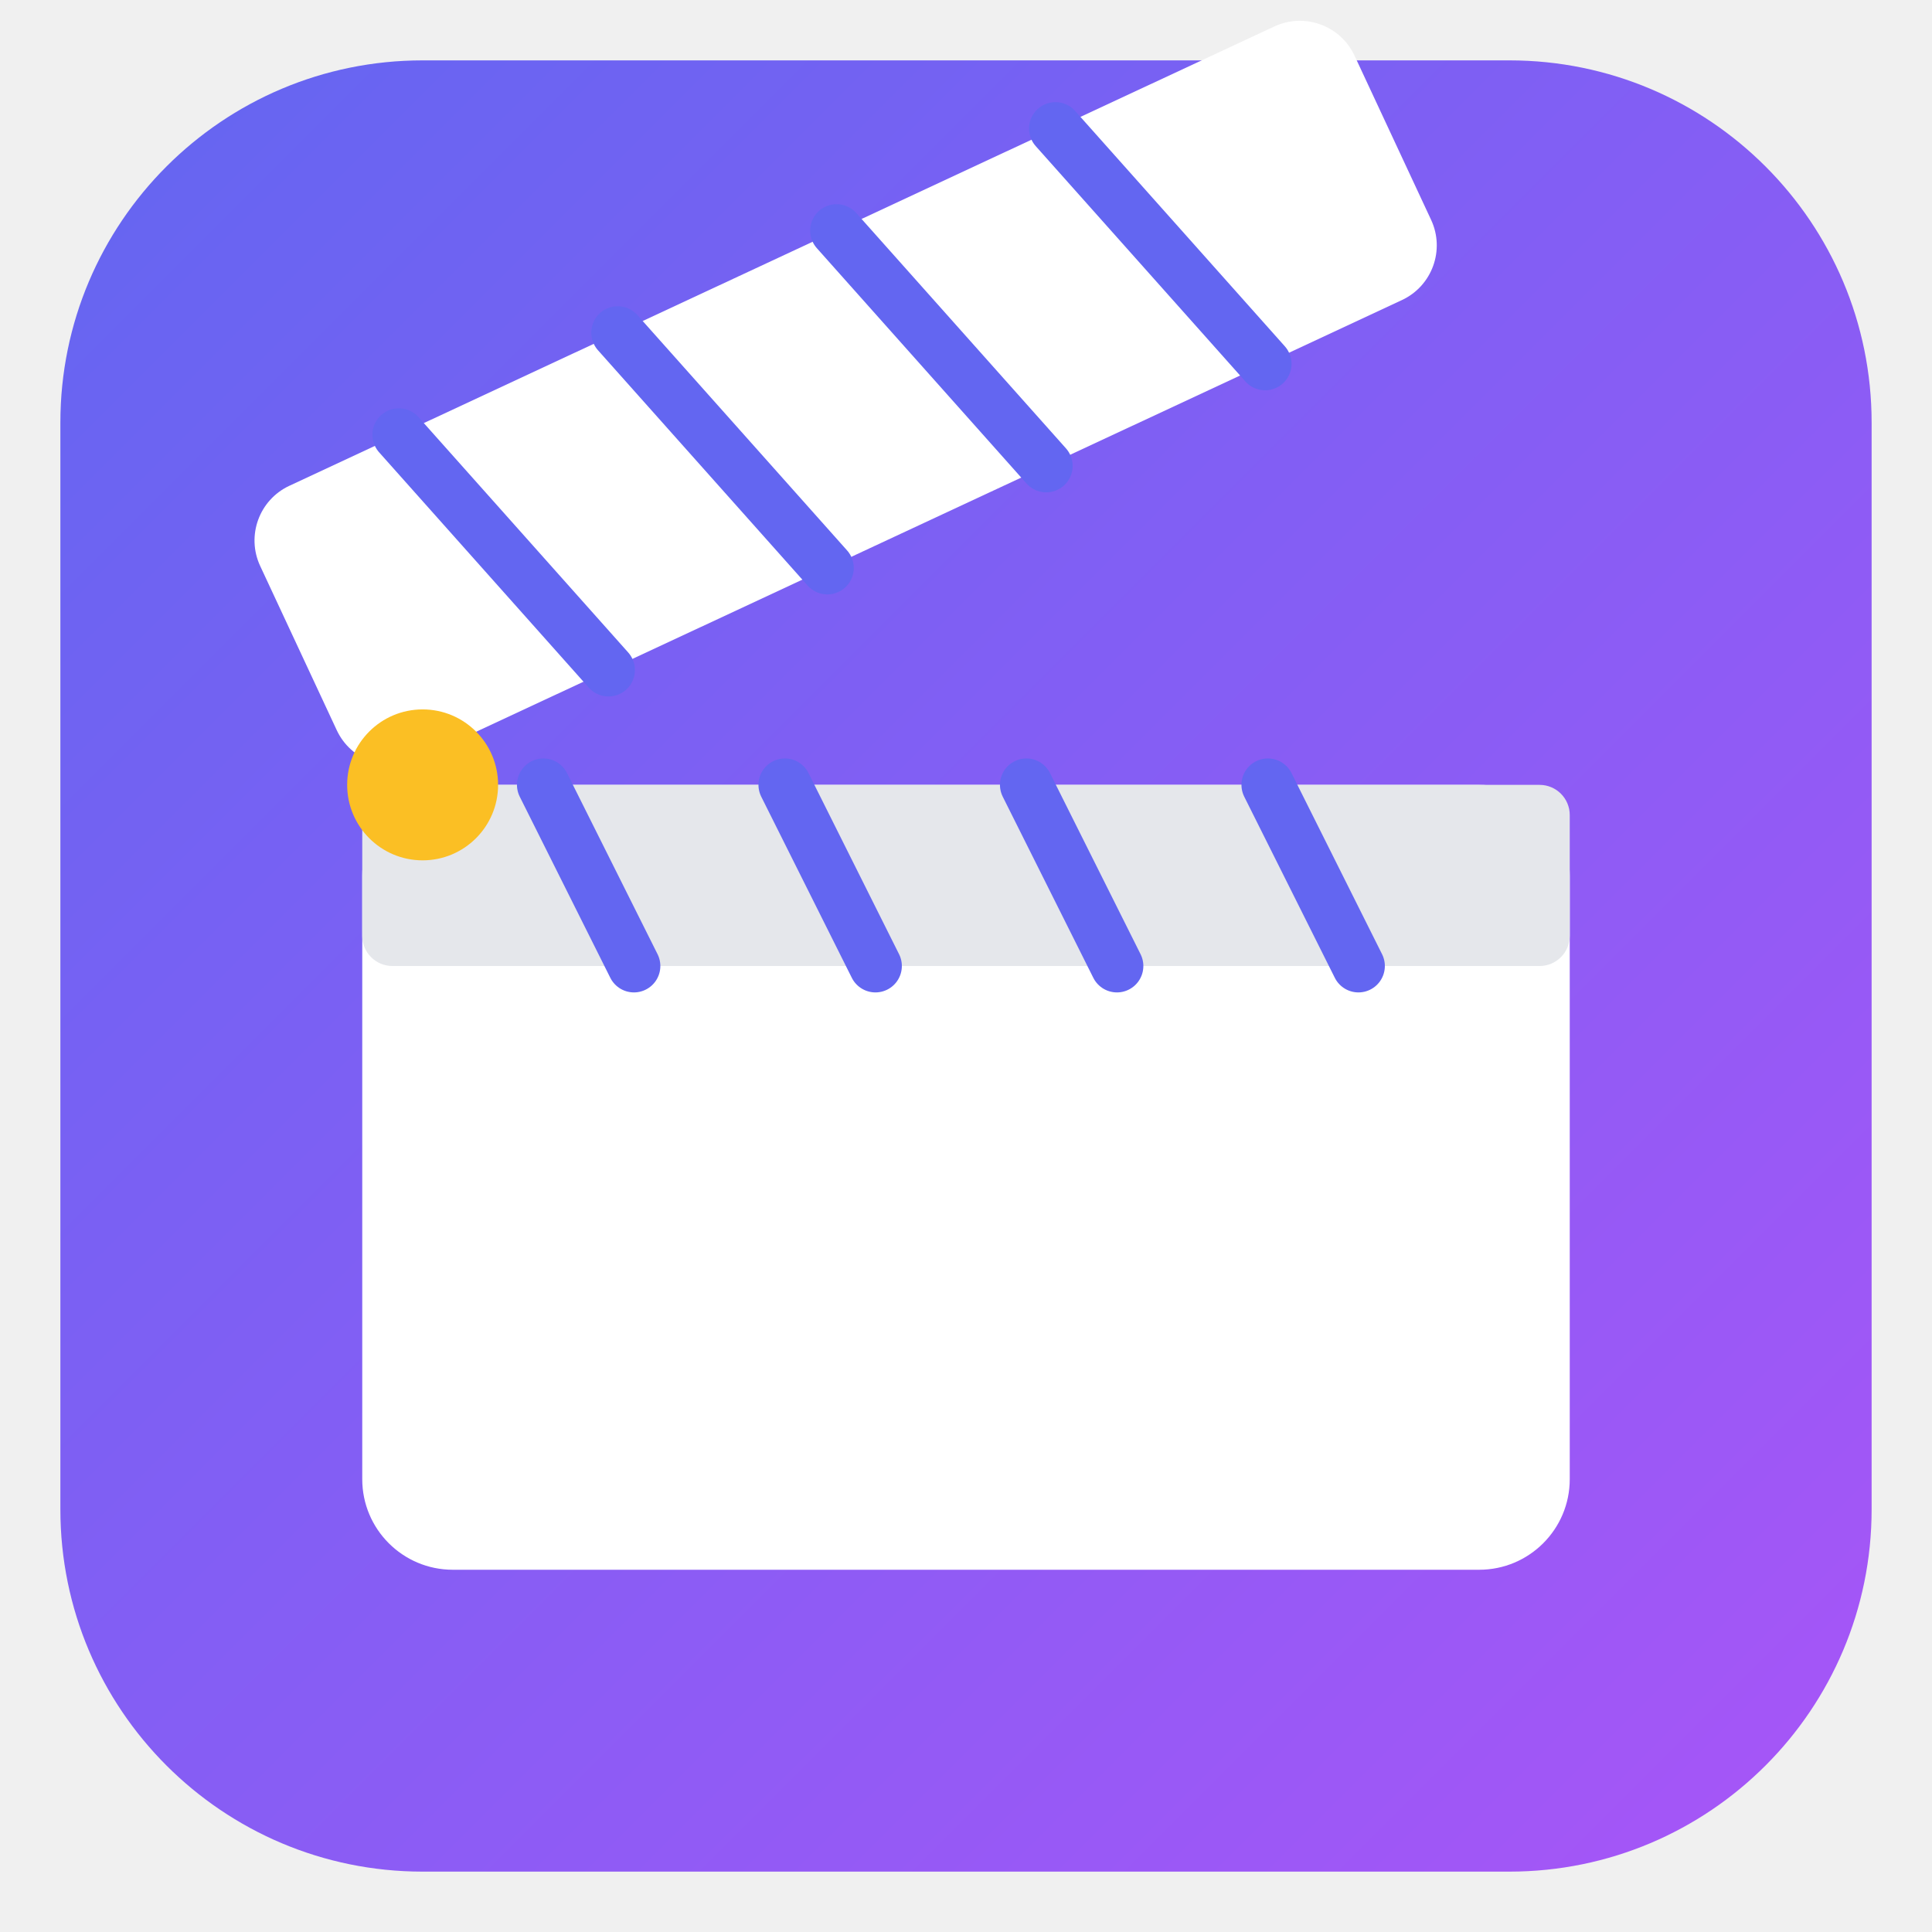
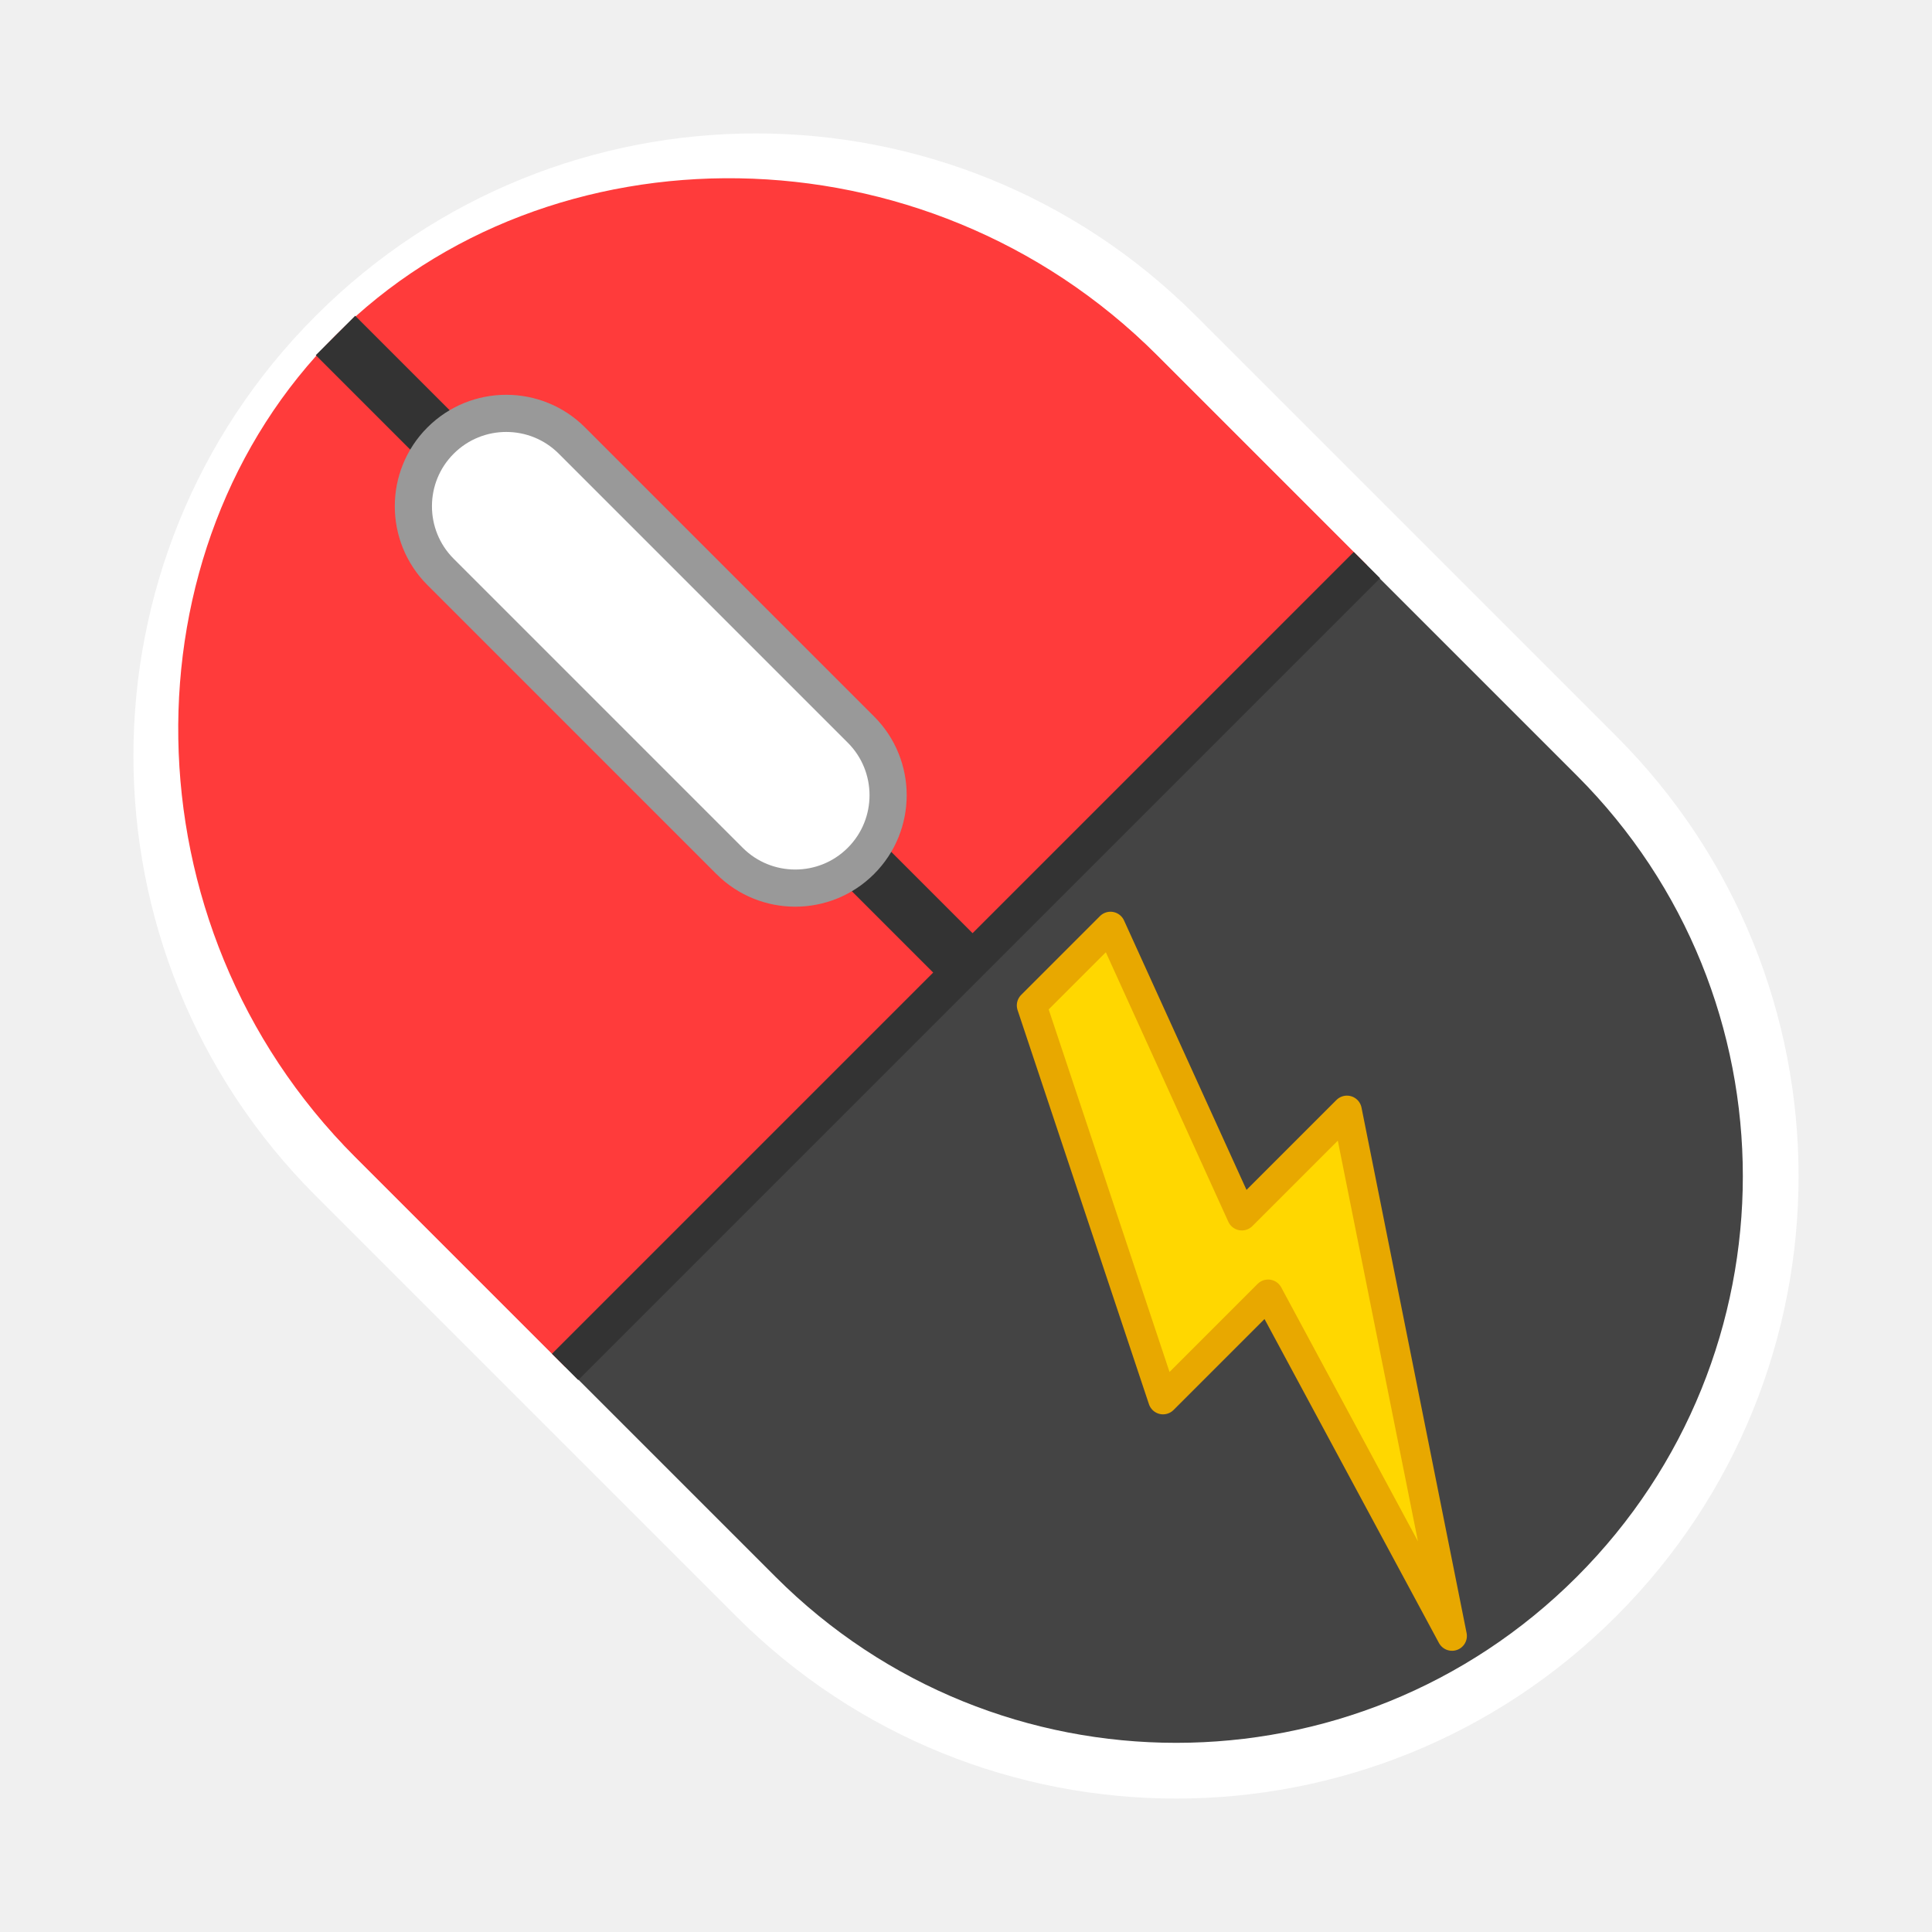
- <svg xmlns="http://www.w3.org/2000/svg" width="128" height="128" viewBox="0 0 128 128">
+ <svg xmlns="http://www.w3.org/2000/svg" version="1.1" viewBox="0 0 52 52">
  <defs>
-     <linearGradient id="bg" x1="0%" y1="0%" x2="100%" y2="100%">
-       <stop offset="0%" stop-color="#6366f1" />
-       <stop offset="100%" stop-color="#a855f7" />
-     </linearGradient>
+     <style>
+       .st0 { fill: #ff3b3b; }
+       .st1 { fill: #444; stroke: #fff; }
+       .st1, .st2 { stroke-width: 1.5px; }
+       .st3, .st2 { fill: none; stroke: #333; }
+       .st4 { fill: #fff; stroke: #999; }
+       .st5 { fill: #555; }
+       .st6 { fill: gold; stroke: #e8a800; stroke-linejoin: round; stroke-width: .8px; }
+     </style>
  </defs>
-   <rect x="4" y="4" width="120" height="120" rx="24" fill="url(#bg)" />
-   <rect x="24" y="52" width="80" height="52" rx="6" fill="#ffffff" />
-   <g transform="rotate(-25, 24, 52)">
-     <rect x="24" y="32" width="80" height="20" rx="4" fill="#ffffff" />
-     <g stroke="#6366f1" stroke-width="3.5" stroke-linecap="round">
-       <line x1="36" y1="32" x2="42" y2="52" />
-       <line x1="52" y1="32" x2="58" y2="52" />
-       <line x1="68" y1="32" x2="74" y2="52" />
-       <line x1="84" y1="32" x2="90" y2="52" />
+   <g transform="rotate(-45, 26, 26)">
+     <g transform="translate(8, 0)">
+       <path class="st1" d="M18,2C9.16,2,2,9.16,2,18v16c0,8.84,7.16,16,16,16s16-7.16,16-16v-16c0-8.84-7.16-16-16-16Z" />
+       <path class="st0" d="M18,2c8.1,0,15.26,7.16,15.26,16v8h-15.26V2Z" />
+       <path class="st0" d="M18,26H2.74v-8C2.74,9.16,9.9,2,18,2v24Z" />
+       <line class="st2" x1="18" y1="2" x2="18" y2="26" />
+       <line class="st3" x1="2.74" y1="26" x2="33.26" y2="26" />
+       <path class="st4" d="M18,6h0c1.38,0,2.5,1.12,2.5,2.5v11c0,1.38-1.12,2.5-2.5,2.5h0c-1.38,0-2.5-1.12-2.5-2.5v-11c0-1.38,1.12-2.5,2.5-2.5Z" />
+       <path class="st6" d="M18.5,28l-5,10h4l-3,10,8-12h-4l3-8h-3Z" />
    </g>
  </g>
-   <rect x="24" y="52" width="80" height="12" rx="2" fill="#e5e7eb" />
-   <g stroke="#6366f1" stroke-width="3.5" stroke-linecap="round">
-     <line x1="36" y1="52" x2="42" y2="64" />
-     <line x1="52" y1="52" x2="58" y2="64" />
-     <line x1="68" y1="52" x2="74" y2="64" />
-     <line x1="84" y1="52" x2="90" y2="64" />
-   </g>
-   <circle cx="28" cy="52" r="5" fill="#fbbf24" />
</svg>
